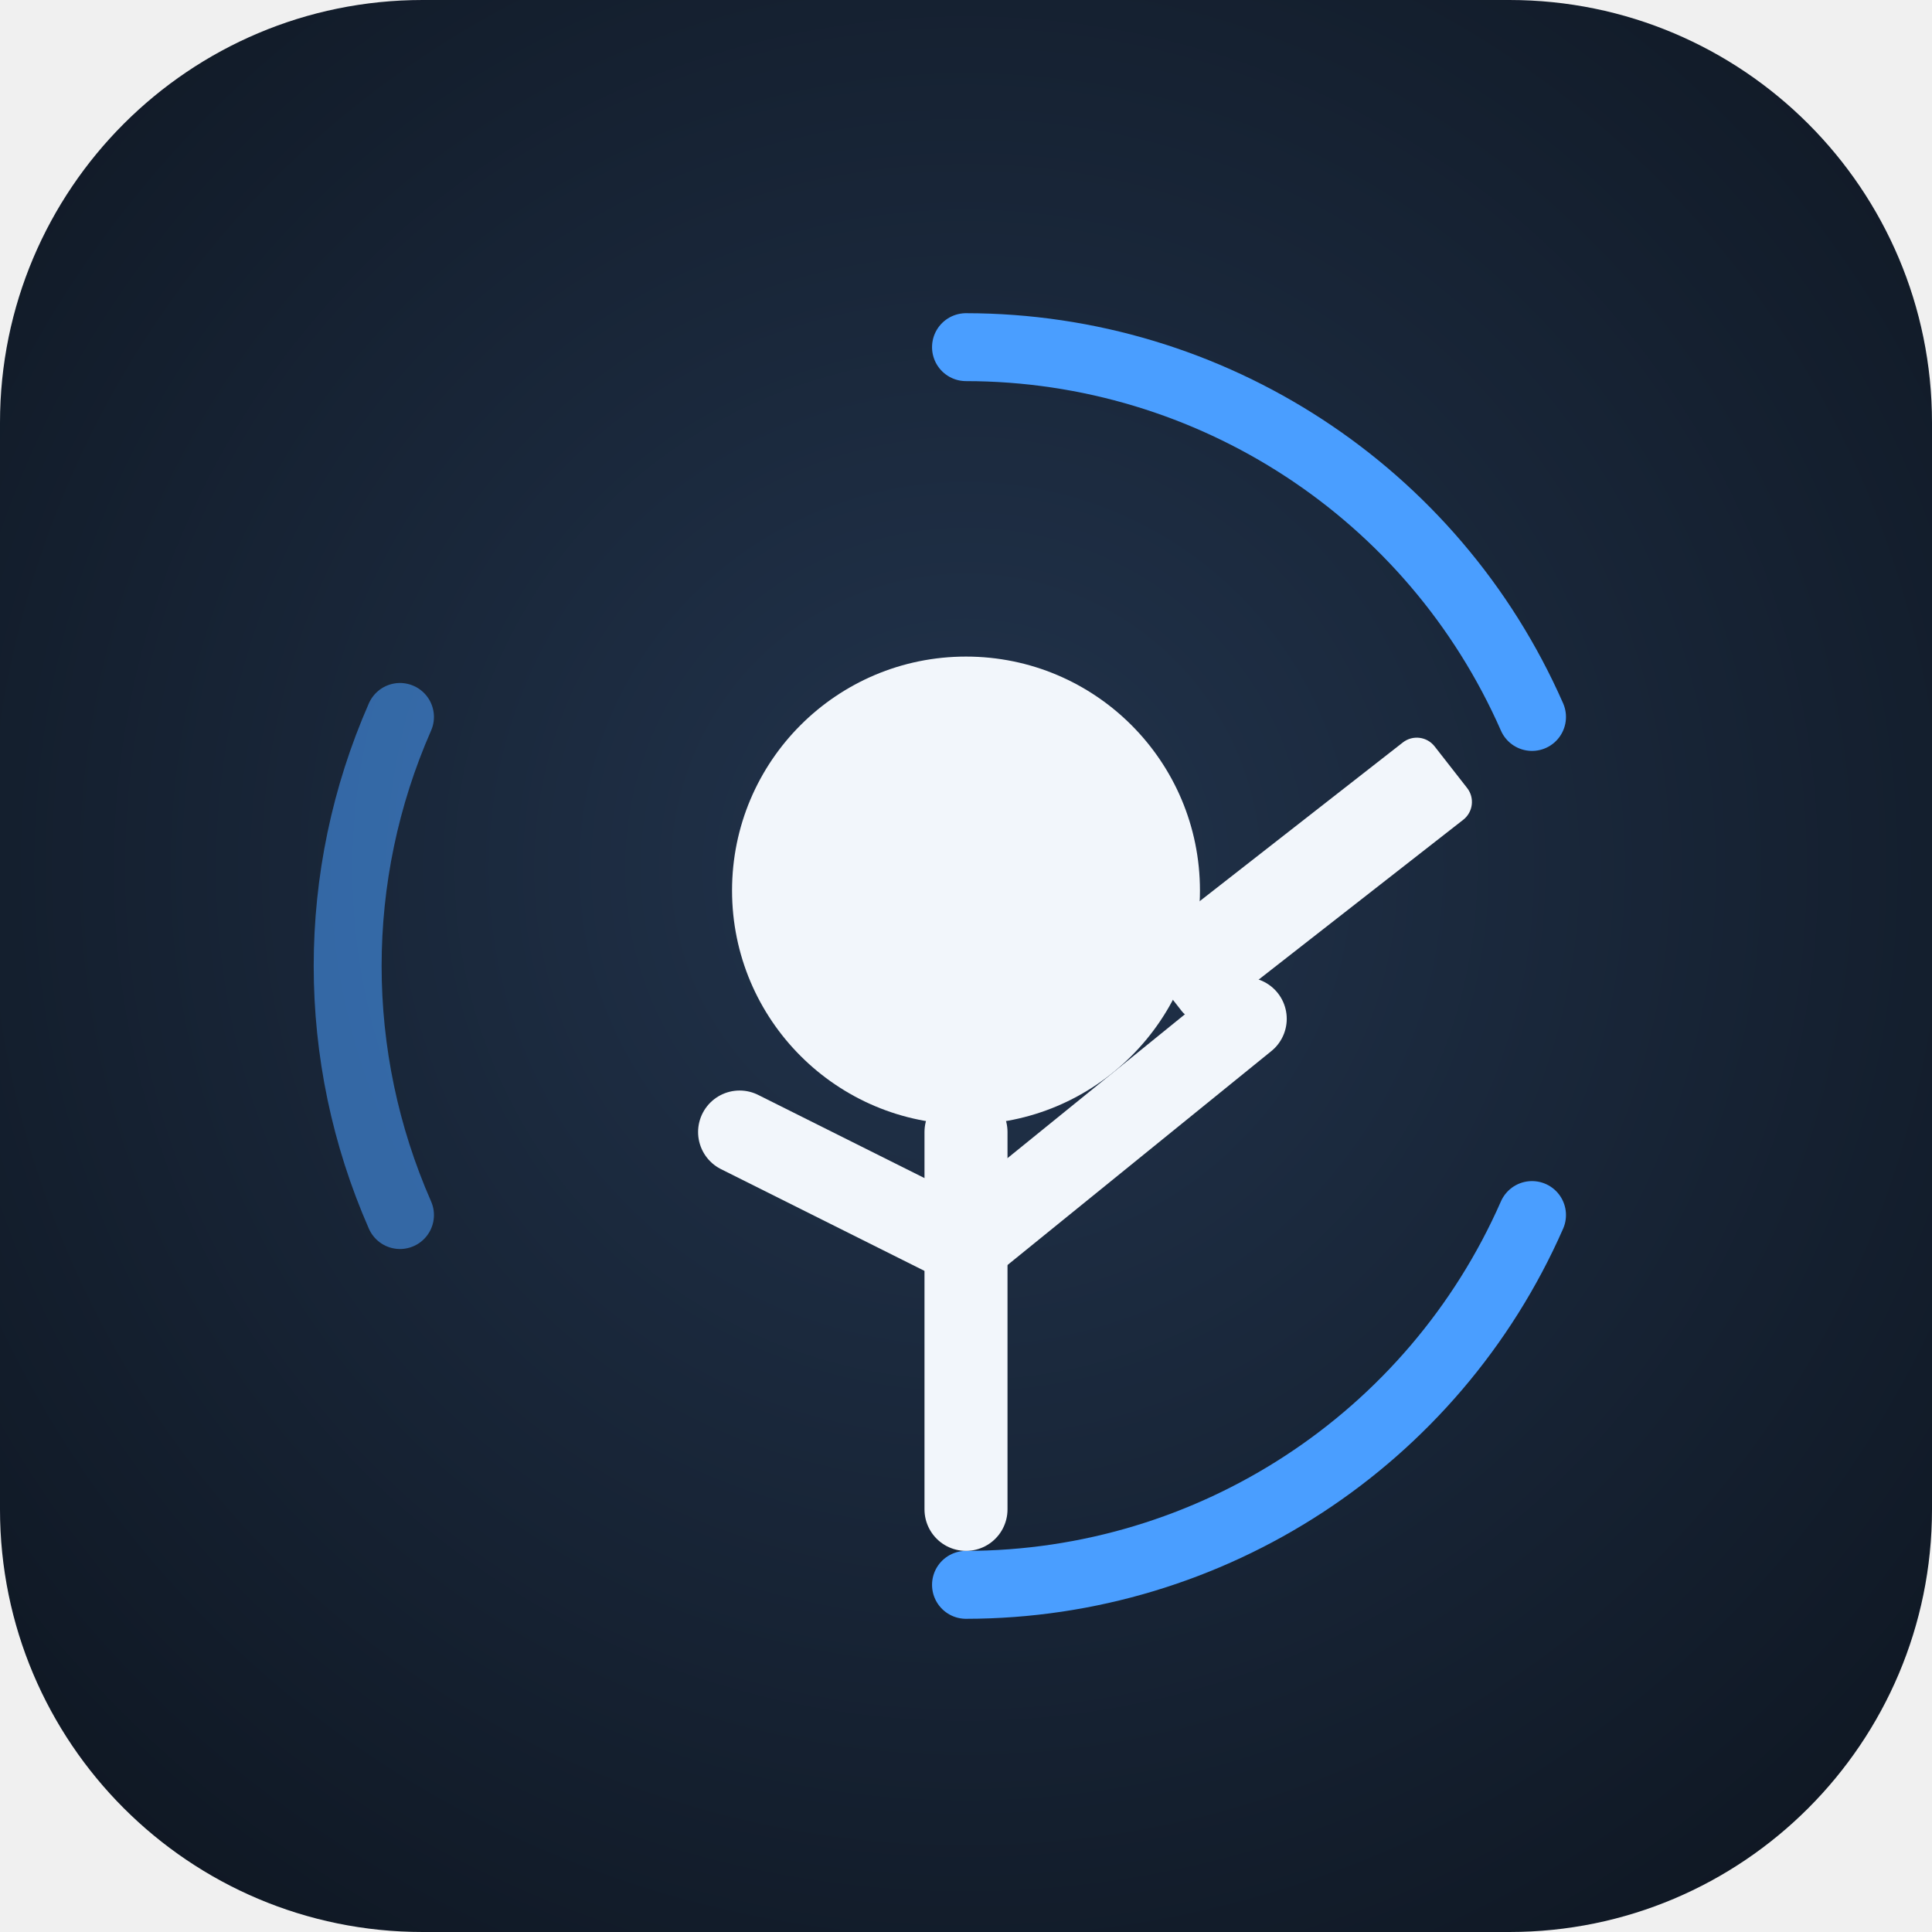
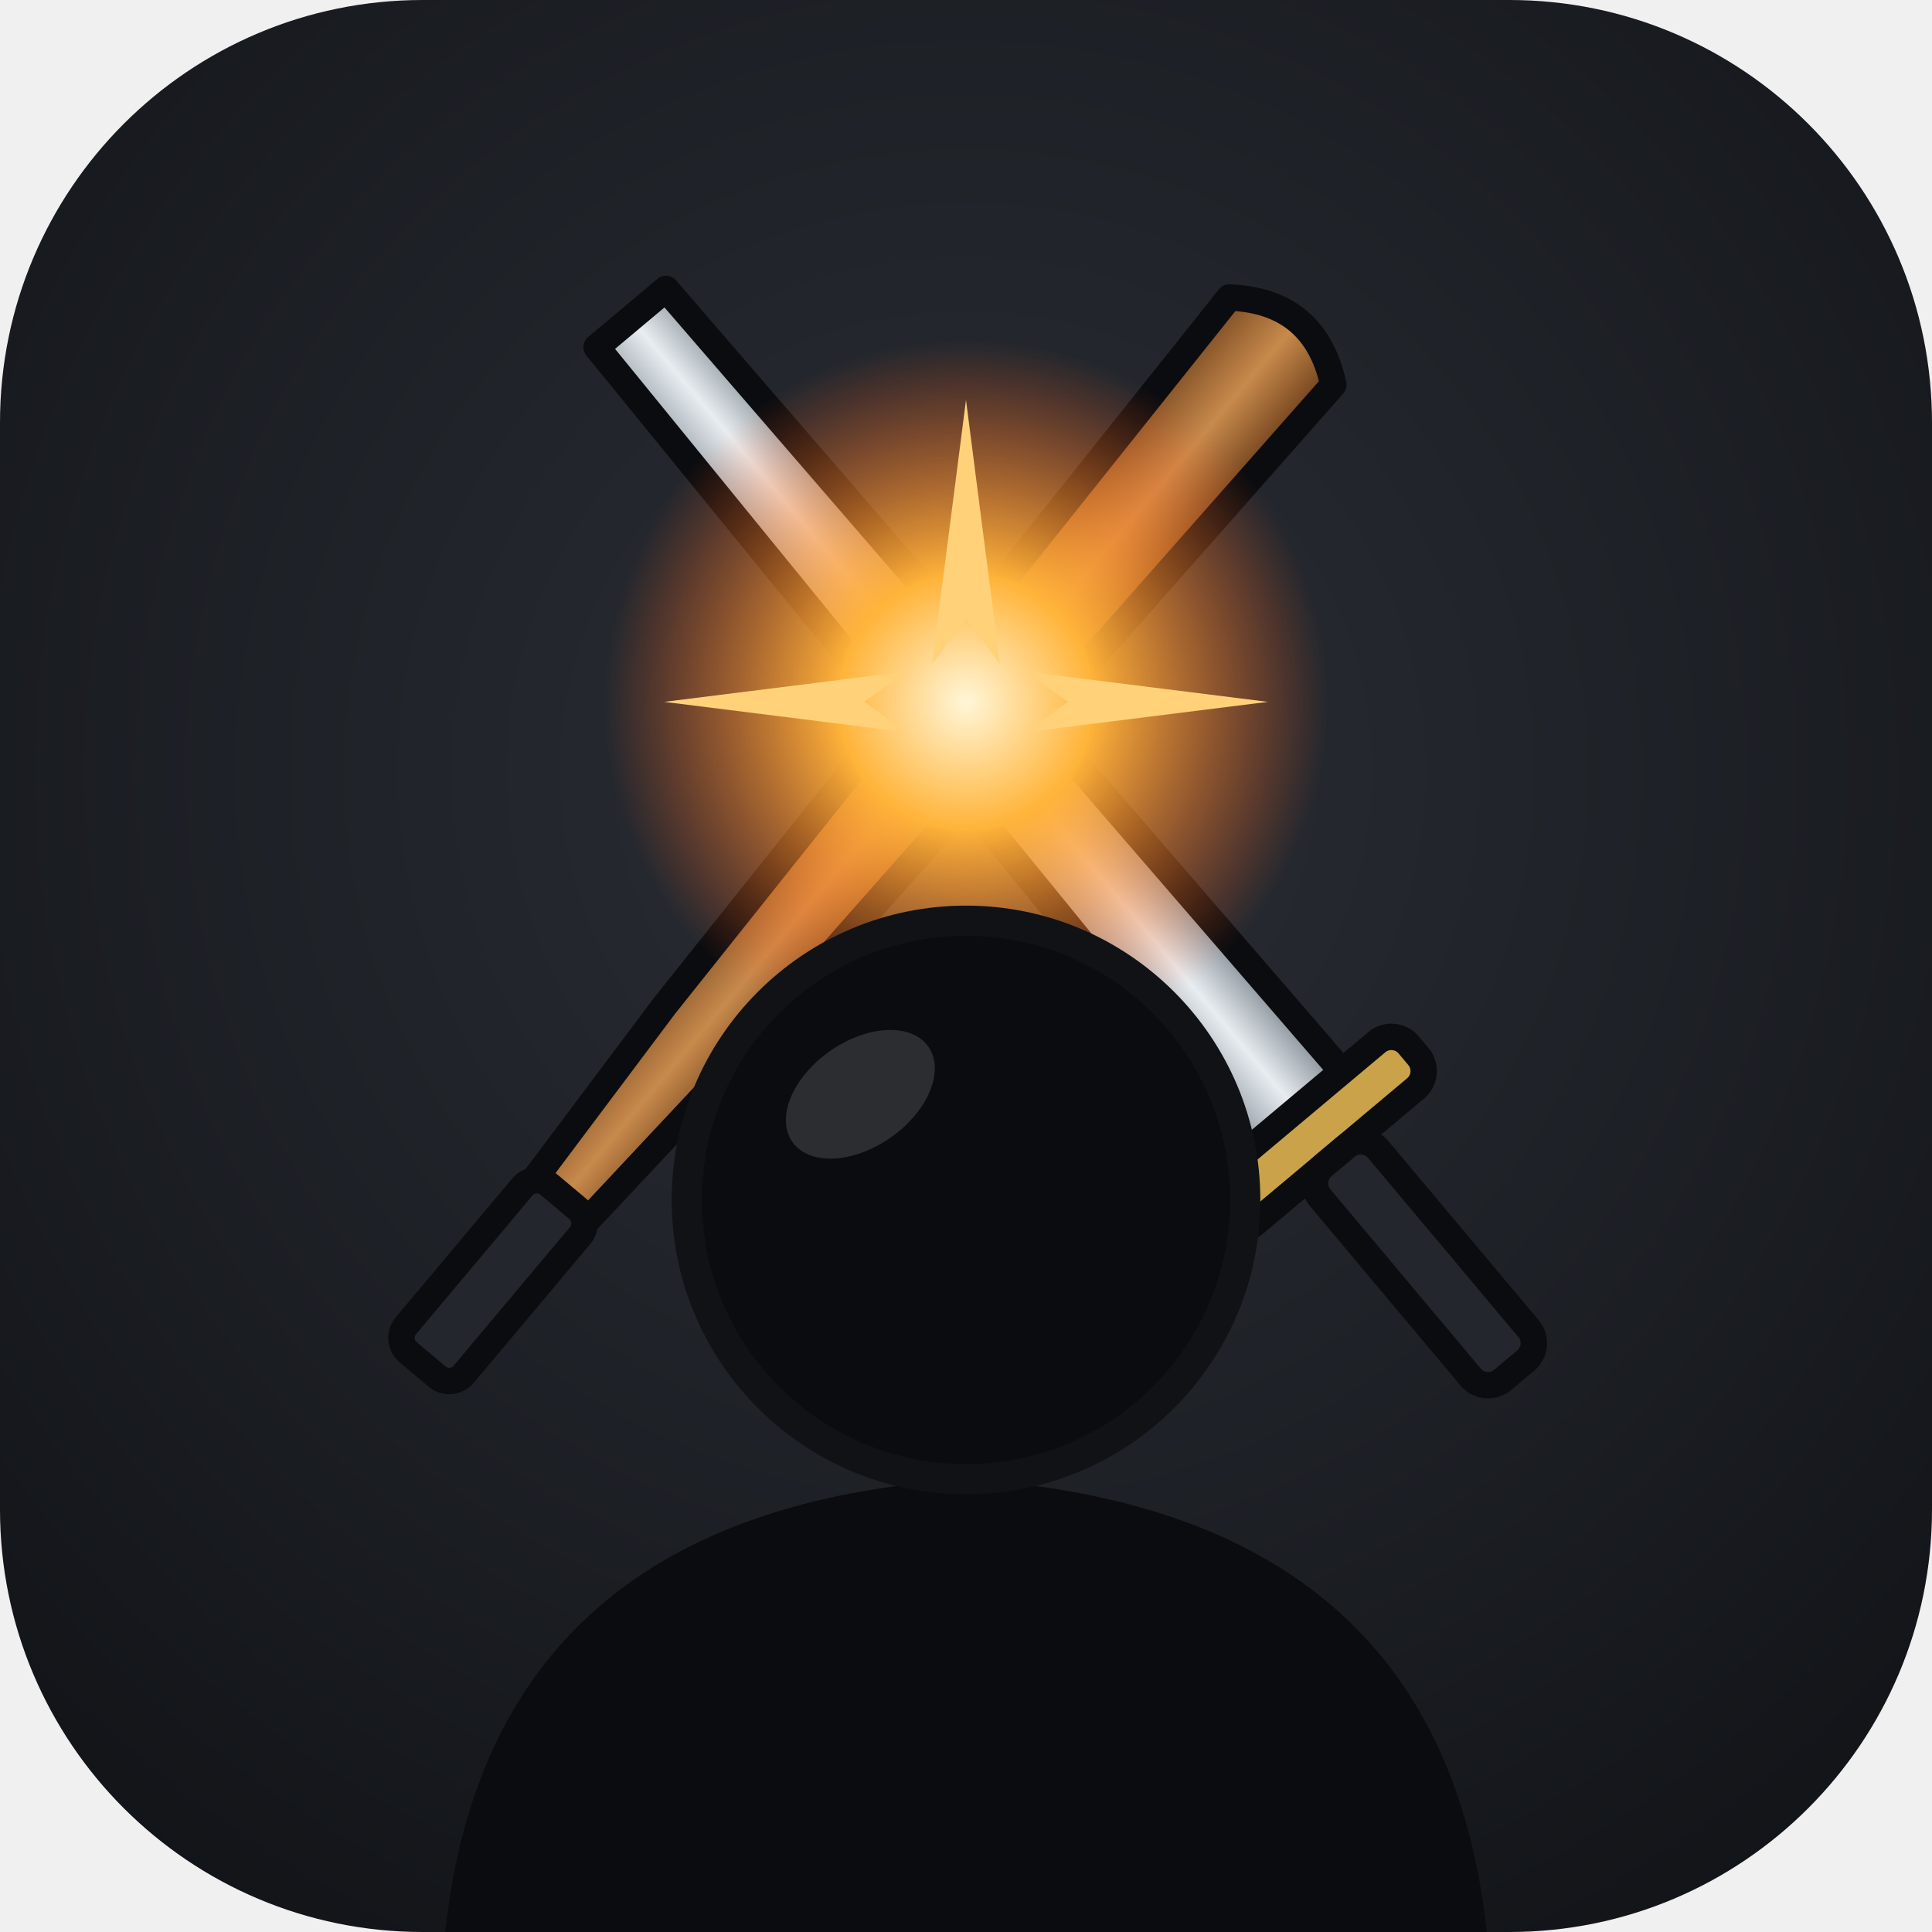
<svg xmlns="http://www.w3.org/2000/svg" viewBox="0 0 512 512">
  <defs>
-     <radialGradient id="bg" cx="50%" cy="45%" r="70%">
-       <stop offset="0" stop-color="#22344d" />
-       <stop offset="1" stop-color="#0e1621" />
+     <radialGradient id="bg" cx="50%" cy="40%" r="75%">
+       <stop offset="0" stop-color="#2b2f36" />
+       <stop offset="1" stop-color="#101216" />
    </radialGradient>
+     <radialGradient id="spark" cx="50%" cy="50%" r="50%">
+       <stop offset="0" stop-color="#fff6d8" />
+       <stop offset=".35" stop-color="#ffb43a" />
+       <stop offset="1" stop-color="#ff5a1f" stop-opacity="0" />
+     </radialGradient>
+     <linearGradient id="steel" x1="0" x2="1">
+       <stop offset="0" stop-color="#8e979f" />
+       <stop offset=".5" stop-color="#e8edf1" />
+       <stop offset="1" stop-color="#7d868e" />
+     </linearGradient>
+     <linearGradient id="wood" x1="0" x2="1">
+       <stop offset="0" stop-color="#7a4a22" />
+       <stop offset=".5" stop-color="#c88a4c" />
+       <stop offset="1" stop-color="#6a3c18" />
+     </linearGradient>
  </defs>
  <rect width="512" height="512" rx="112" fill="url(#bg)" />
-   <g fill="none" stroke="#4a9eff" stroke-width="18" stroke-linecap="round">
-     <path d="M256 92a164 164 0 0 1 150 98" />
-     <path d="M406 322a164 164 0 0 1-150 98" />
-     <path d="M106 322a164 164 0 0 1 0-132" opacity=".55" />
+   <g stroke="#0b0c0f" stroke-width="7" stroke-linejoin="round">
+     <g transform="rotate(-40 256 190)">
+       <path d="M244 52 L268 52 L272 330 L240 330 Z" fill="url(#steel)" />
+       <rect x="222" y="326" width="68" height="16" rx="6" fill="#c9a24a" />
+       <rect x="246" y="342" width="20" height="74" rx="6" fill="#23262c" />
+     </g>
+     <g transform="rotate(40 256 190)">
+       <path d="M238 60 Q256 46 274 60 L268 300 L262 410 L250 410 L244 300 Z" fill="url(#wood)" />
+       <rect x="246" y="356" width="20" height="58" rx="5" fill="#23262c" />
+     </g>
  </g>
-   <g stroke="#f2f6fb" stroke-width="22" stroke-linecap="round">
-     <line x1="256" y1="300" x2="256" y2="400" />
-     <line x1="256" y1="330" x2="196" y2="300" />
-     <line x1="256" y1="330" x2="330" y2="270" />
+   <circle cx="256" cy="186" r="96" fill="url(#spark)" />
+   <g fill="#ffd27a">
+     <path d="M256 106 L265 176 L256 164 L247 176 Z" />
+     <path d="M176 186 L240 178 L229 186 L240 194 Z" />
+     <path d="M336 186 L272 194 L283 186 L272 178 Z" />
  </g>
-   <rect x="318" y="238" width="96" height="26" rx="6" transform="rotate(-38 330 270)" fill="#f2f6fb" />
-   <circle cx="256" cy="236" r="62" fill="#f2f6fb" />
+   <path d="M118 512 Q130 400 256 392 Q382 400 394 512 Z" fill="#0b0c0f" />
+   <circle cx="256" cy="318" r="74" fill="#0b0c0f" stroke="#101216" stroke-width="8" />
+   <ellipse cx="228" cy="290" rx="22" ry="14" transform="rotate(-35 228 290)" fill="#ffffff" opacity=".14" />
</svg>
